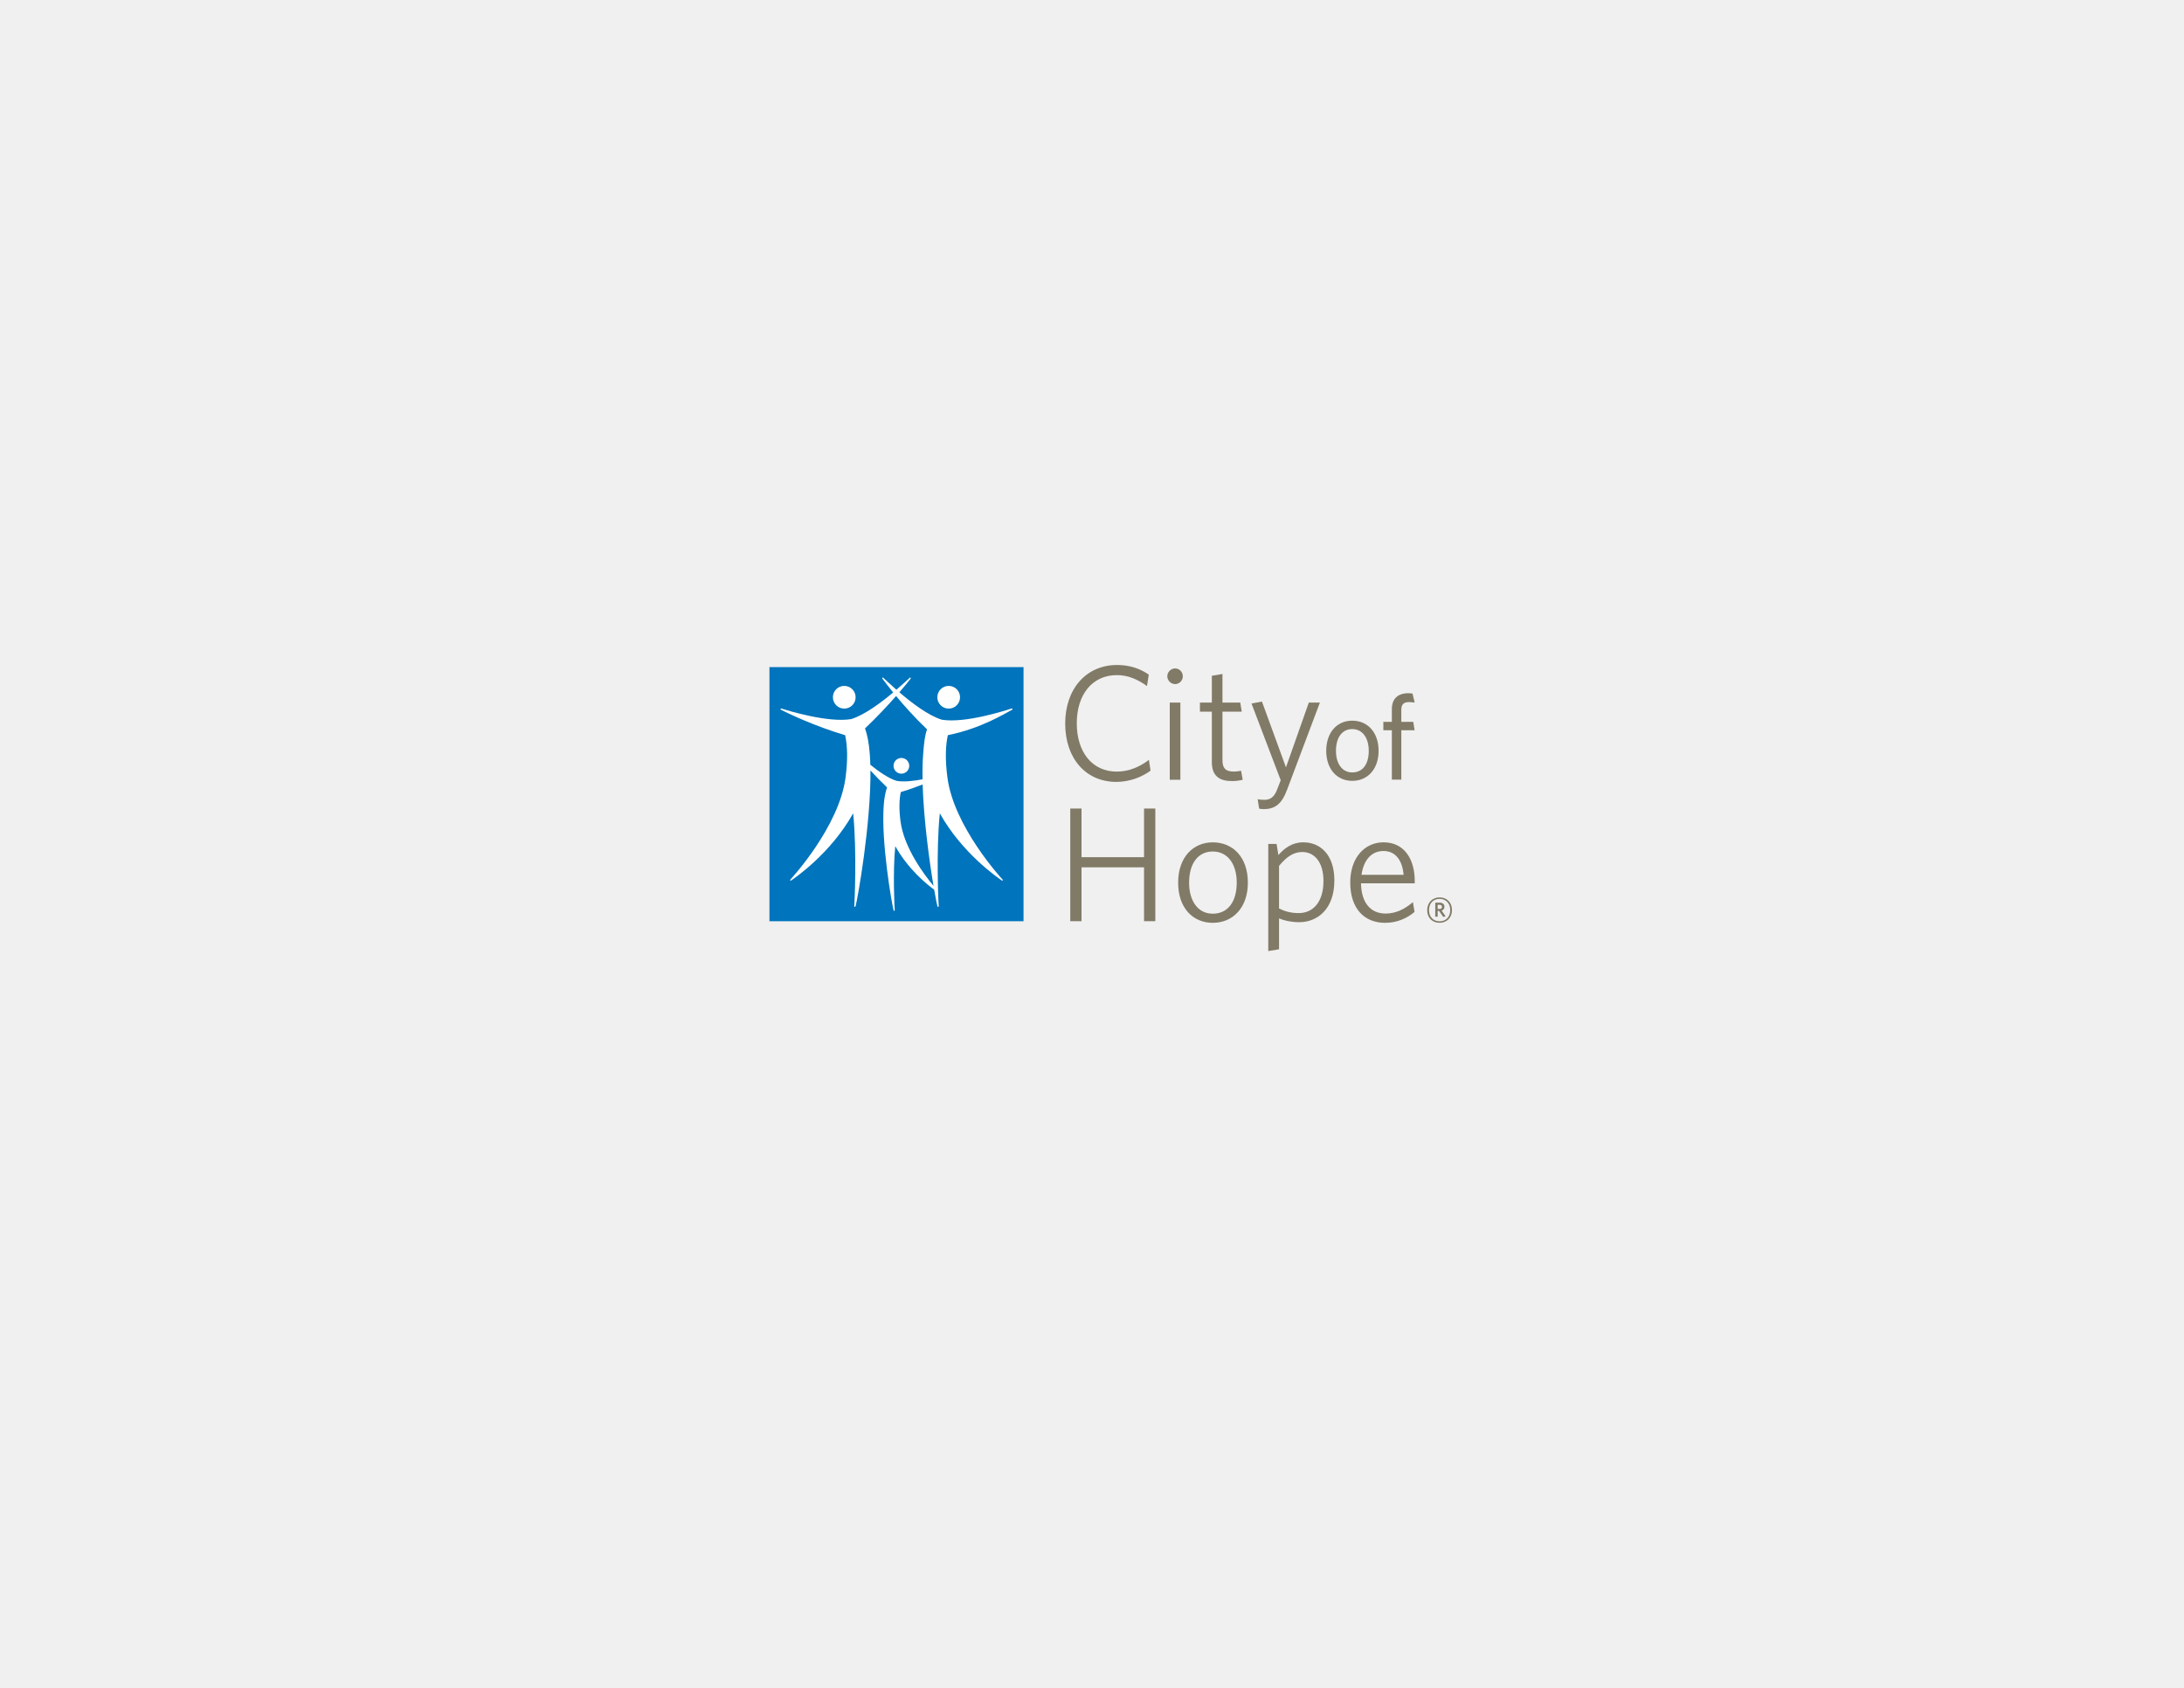
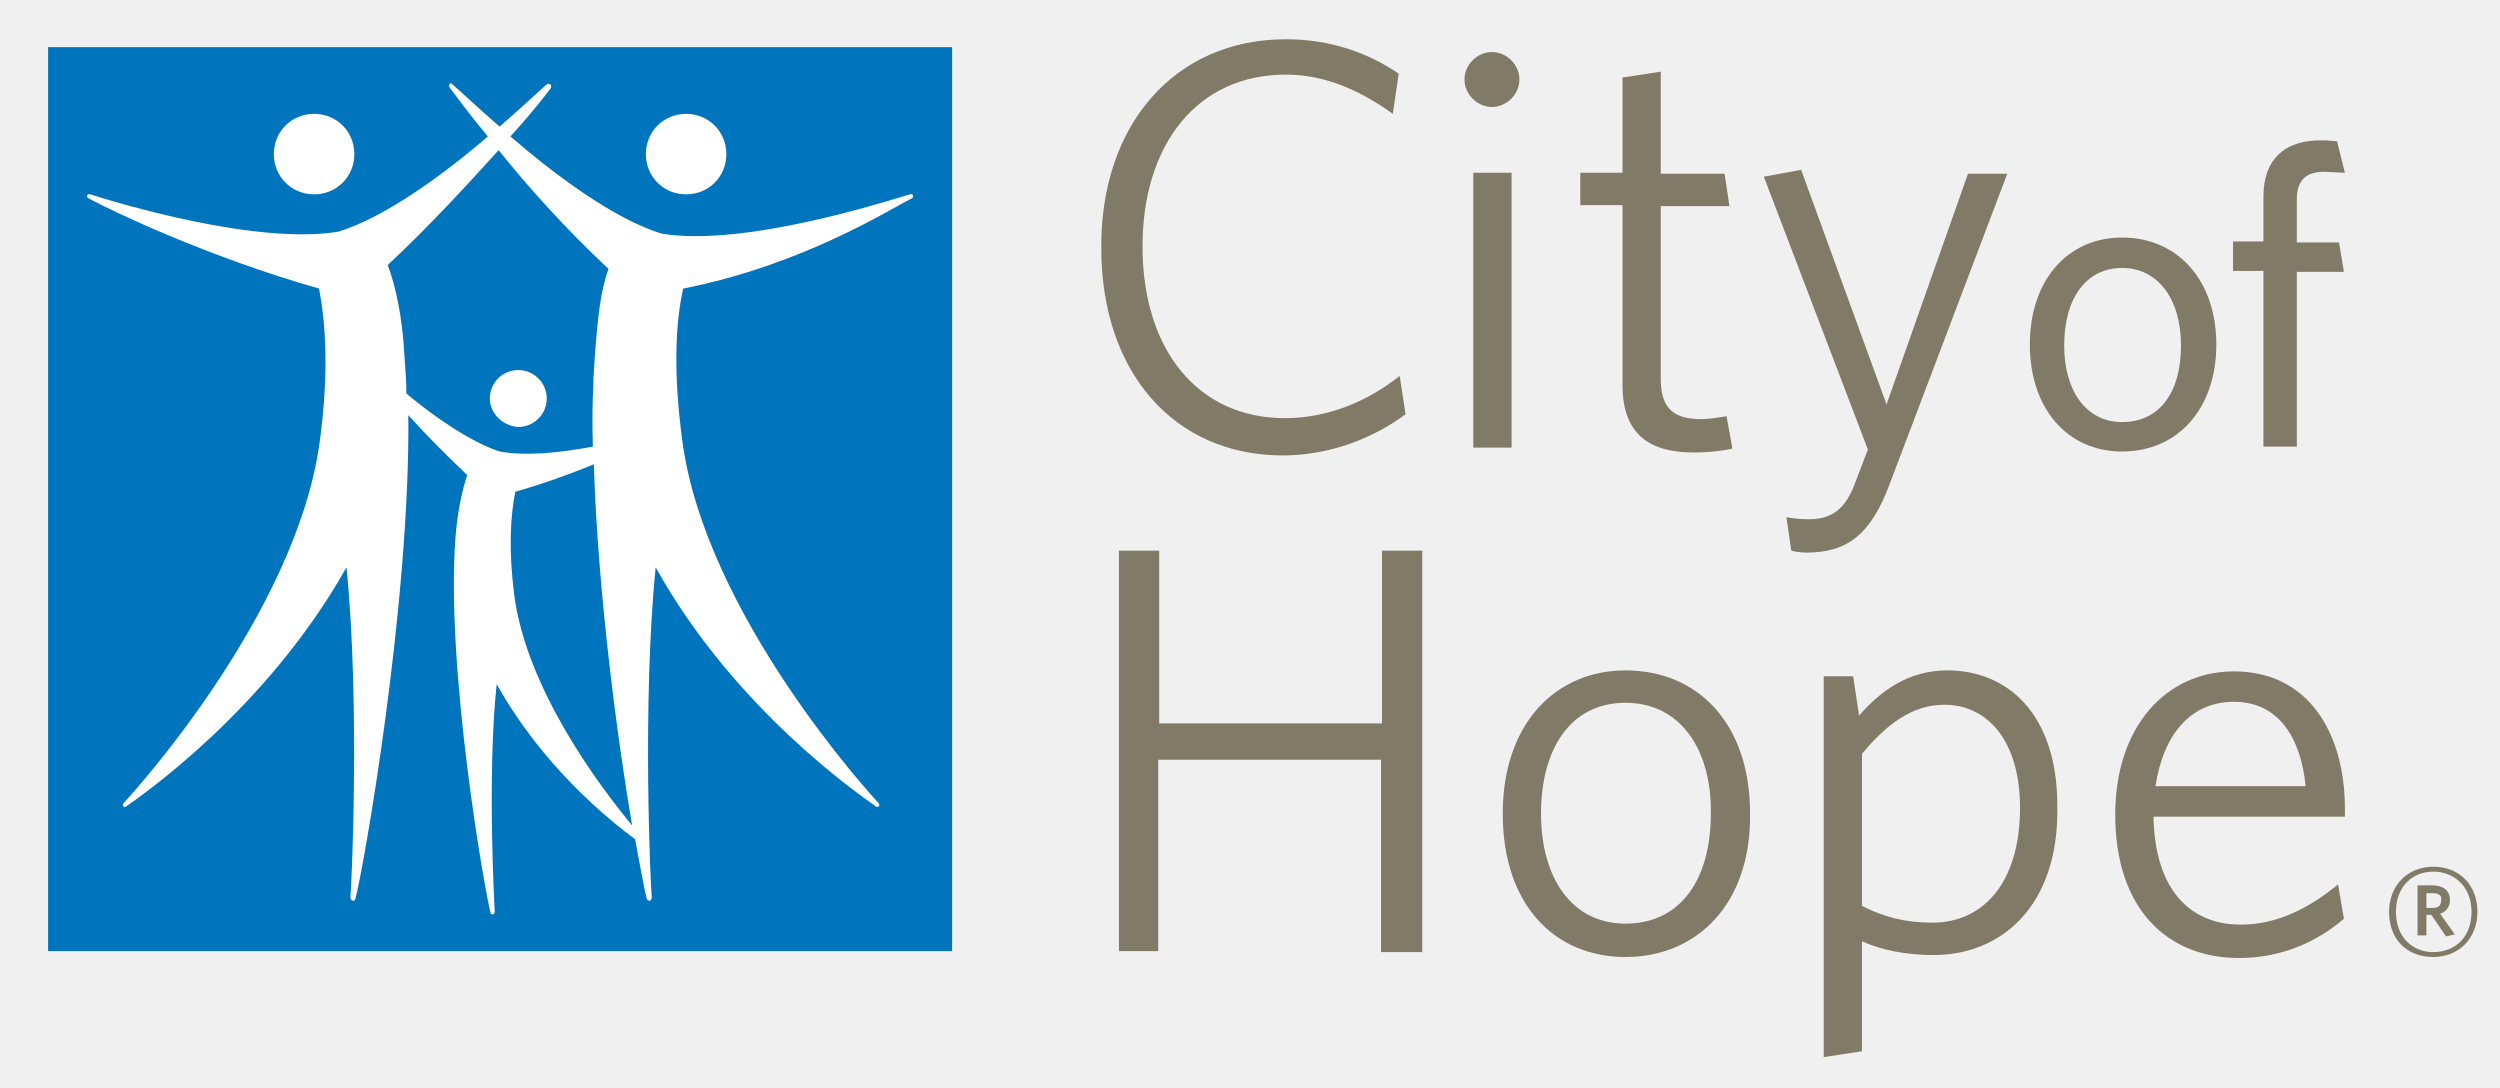
- <svg xmlns="http://www.w3.org/2000/svg" version="1.1" id="artwork" x="0px" y="0px" viewBox="0 0 792 612" style="enable-background:new 0 0 792 612;" xml:space="preserve">
+ <svg xmlns="http://www.w3.org/2000/svg" version="1.1" id="artwork" x="0px" y="0px" viewBox="0 0 254.7 110.8" style="enable-background:new 0 0 254.7 110.8;" xml:space="preserve">
  <style type="text/css">
	.st0{fill:#FFFFFF;}
- 	.st1{fill:none;}
- 	.st2{fill:#817A67;}
- 	.st3{fill:#0074BC;}
+ 	.st1{fill:#817A67;}
+ 	.st2{fill:#0074BC;}
</style>
-   <rect x="279.12" y="242.12" class="st0" width="91.88" height="91.88" />
+   <rect x="5" y="5" class="st0" width="91.9" height="91.9" />
  <g>
-     <rect x="238.15" y="201.1" class="st1" width="315.7" height="173.8" />
    <g>
      <g>
        <g>
-           <path class="st2" d="M404.81,283.51c-11.07,0-18.53-8.53-18.53-21.14c0-12.55,7.58-21.25,18.83-21.25      c4.62,0,8.4,1.36,11.48,3.49l-0.65,4.15c-3.2-2.31-6.75-3.97-10.89-3.97c-9,0-14.57,7.11-14.57,17.47      c0,10.48,5.62,17.52,14.5,17.52c4.38,0,8.35-1.72,11.66-4.26l0.59,3.91C414.16,281.73,409.66,283.51,404.81,283.51z" />
-           <path class="st2" d="M426.15,248.05c-1.54,0-2.84-1.3-2.84-2.84c0-1.54,1.3-2.84,2.84-2.84c1.54,0,2.79,1.3,2.79,2.84      C428.94,246.74,427.69,248.05,426.15,248.05z M424.2,282.74v-28h3.85v28H424.2z" />
-           <path class="st2" d="M446.74,283.21c-4.38,0-7.28-1.72-7.28-6.87v-18.29h-4.32v-3.31h4.32v-9.71l3.85-0.65v10.36h6.46l0.53,3.31      h-6.99v17.64c0,2.84,1.13,4.08,4.14,4.08c0.89,0,1.96-0.18,2.61-0.3l0.59,3.26C449.82,282.97,448.4,283.21,446.74,283.21z" />
-           <path class="st2" d="M466.79,286.23c-2.01,5.45-4.5,7.16-8.64,7.16c-0.59,0-1.13-0.12-1.54-0.18l-0.53-3.43      c0.59,0.12,1.42,0.24,2.31,0.24c2.31,0,3.67-1,4.74-3.73l1.31-3.38l-10.6-27.82l3.79-0.71l8.71,23.86l8.29-23.5h4.02      L466.79,286.23z" />
+           <path class="st1" d="M130.7,46.4c-11.1,0-18.5-8.5-18.5-21.1C112.1,12.7,119.7,4,131,4c4.6,0,8.4,1.4,11.5,3.5l-0.6,4.1      c-3.2-2.3-6.8-4-10.9-4c-9,0-14.6,7.1-14.6,17.5c0,10.5,5.6,17.5,14.5,17.5c4.4,0,8.4-1.7,11.7-4.3l0.6,3.9      C140,44.6,135.5,46.4,130.7,46.4z" />
+           <path class="st1" d="M152,10.9c-1.5,0-2.8-1.3-2.8-2.8s1.3-2.8,2.8-2.8s2.8,1.3,2.8,2.8C154.8,9.6,153.5,10.9,152,10.9z       M150.1,45.6v-28h3.9v28H150.1z" />
+           <path class="st1" d="M172.6,46.1c-4.4,0-7.3-1.7-7.3-6.9V20.9H161v-3.3h4.3V7.9l3.9-0.6v10.4h6.5l0.5,3.3h-7v17.6      c0,2.8,1.1,4.1,4.1,4.1c0.9,0,2-0.2,2.6-0.3l0.6,3.3C175.7,45.9,174.2,46.1,172.6,46.1z" />
+           <path class="st1" d="M192.6,49.1c-2,5.5-4.5,7.2-8.6,7.2c-0.6,0-1.1-0.1-1.5-0.2l-0.5-3.4c0.6,0.1,1.4,0.2,2.3,0.2      c2.3,0,3.7-1,4.7-3.7l1.3-3.4L179.7,18l3.8-0.7l8.7,23.9l8.3-23.5h4L192.6,49.1z" />
          <g>
-             <path class="st2" d="M490.37,261.31c-5.63,0-9.43,4.39-9.43,10.93c0,6.51,3.79,10.89,9.43,10.89c5.72,0,9.56-4.38,9.56-10.89       C499.93,265.7,496.09,261.31,490.37,261.31z M490.37,280.08c-3.58,0-5.9-3.08-5.9-7.84c0-4.86,2.26-7.88,5.9-7.88       s5.99,3.09,5.99,7.88C496.36,277.15,494.12,280.08,490.37,280.08z" />
+             <path class="st1" d="M216.2,24.2c-5.6,0-9.4,4.4-9.4,10.9c0,6.5,3.8,10.9,9.4,10.9c5.7,0,9.6-4.4,9.6-10.9       C225.8,28.6,221.9,24.2,216.2,24.2z M216.2,43c-3.6,0-5.9-3.1-5.9-7.8c0-4.9,2.3-7.9,5.9-7.9s6,3.1,6,7.9       C222.2,40,220,43,216.2,43z" />
          </g>
          <g>
-             <path class="st2" d="M504.74,257.12c0,0,0,4.05,0,4.62c-0.52,0-3.09,0-3.09,0v3.05c0,0,2.58,0,3.09,0c0,0.62,0,17.91,0,17.91       h3.43v-17.91h4.82l-0.49-3.05h-4.33v-4.4c0-1.92,0.86-2.77,2.78-2.77c0,0,0.25-0.02,2.06,0.15l-0.79-3.25       c-0.86-0.1-1.44-0.12-1.44-0.12C506.88,251.35,504.74,253.4,504.74,257.12z" />
+             <path class="st1" d="M230.6,20c0,0,0,4,0,4.6c-0.5,0-3.1,0-3.1,0v3c0,0,2.6,0,3.1,0c0,0.6,0,17.9,0,17.9h3.4V27.7h4.8l-0.5-3       H234v-4.4c0-1.9,0.9-2.8,2.8-2.8c0,0,0.2,0,2.1,0.1l-0.8-3.2c-0.9-0.1-1.4-0.1-1.4-0.1C232.7,14.2,230.6,16.3,230.6,20z" />
          </g>
-           <path class="st2" d="M414.87,334.02v-19.53H392.2v19.53h-4.08v-40.85h4.08v17.64h22.67v-17.64h4.09v40.85H414.87z" />
-           <path class="st2" d="M439.79,334.61c-7.16,0-12.55-5.33-12.55-14.56c0-9.3,5.51-14.62,12.55-14.62      c7.28,0,12.73,5.33,12.73,14.62C452.52,329.29,446.95,334.61,439.79,334.61z M439.79,308.75c-5.57,0-8.58,4.67-8.58,11.3      c0,6.45,3.08,11.25,8.58,11.25c5.68,0,8.7-4.62,8.7-11.25C448.5,313.6,445.42,308.75,439.79,308.75z" />
-           <path class="st2" d="M471.11,334.38c-2.78,0-5.27-0.54-7.28-1.37v11.19l-3.91,0.65v-38.84h3.02l0.65,4.03      c2.19-2.49,4.97-4.62,9.05-4.62c6.1,0,11.25,4.44,11.25,13.79C483.9,329.47,477.92,334.38,471.11,334.38z M472.24,308.93      c-3.32,0-5.86,1.95-8.41,5.03v15.46c2.19,1.06,4.26,1.66,7.17,1.66c5.03,0,8.94-3.85,8.94-11.66      C479.93,312.59,476.67,308.93,472.24,308.93z" />
-           <path class="st2" d="M513.03,320.29h-19.48c0.12,6.87,3.32,10.96,8.94,10.96c3.73,0,6.98-1.66,9.89-4.15l0.59,3.55      c-2.78,2.36-6.39,3.96-10.71,3.96c-7.34,0-12.61-4.97-12.61-14.62c0-9,5.21-14.57,12.08-14.57c7.63,0,11.31,6.27,11.31,14.03      C513.03,319.7,513.03,320,513.03,320.29z M501.72,308.57c-4.38,0-7.22,3.26-7.99,8.64H509      C508.58,312.18,506.22,308.57,501.72,308.57z" />
+           <path class="st1" d="M140.7,96.9V77.4h-22.7v19.5H114V56.1h4.1v17.6h22.7V56.1h4.1v40.9H140.7z" />
+           <path class="st1" d="M165.6,97.5c-7.2,0-12.5-5.3-12.5-14.6c0-9.3,5.5-14.6,12.5-14.6c7.3,0,12.7,5.3,12.7,14.6      C178.4,92.2,172.8,97.5,165.6,97.5z M165.6,71.6c-5.6,0-8.6,4.7-8.6,11.3c0,6.5,3.1,11.2,8.6,11.2c5.7,0,8.7-4.6,8.7-11.2      C174.4,76.5,171.3,71.6,165.6,71.6z" />
+           <path class="st1" d="M197,97.3c-2.8,0-5.3-0.5-7.3-1.4v11.2l-3.9,0.6V68.9h3l0.6,4c2.2-2.5,5-4.6,9-4.6      c6.1,0,11.2,4.4,11.2,13.8C209.8,92.4,203.8,97.3,197,97.3z M198.1,71.8c-3.3,0-5.9,2-8.4,5v15.5c2.2,1.1,4.3,1.7,7.2,1.7      c5,0,8.9-3.9,8.9-11.7C205.8,75.5,202.5,71.8,198.1,71.8z" />
+           <path class="st1" d="M238.9,83.2h-19.5c0.1,6.9,3.3,11,8.9,11c3.7,0,7-1.7,9.9-4.1l0.6,3.5c-2.8,2.4-6.4,4-10.7,4      c-7.3,0-12.6-5-12.6-14.6c0-9,5.2-14.6,12.1-14.6c7.6,0,11.3,6.3,11.3,14C238.9,82.6,238.9,82.9,238.9,83.2z M227.6,71.5      c-4.4,0-7.2,3.3-8,8.6h15.3C234.4,75.1,232.1,71.5,227.6,71.5z" />
        </g>
-         <path class="st3" d="M334.55,282.57c-0.06-3.28,0-6.39,0.23-9.21c0.28-3.96,0.63-6.8,1.4-8.9c-4.47-4.25-8.35-8.63-11.22-12.08     c-2.95,3.34-6.87,7.55-11.27,11.74c0.77,2.1,1.45,5.28,1.72,9.24c0.1,1.26,0.17,2.57,0.2,3.93c2.93,2.37,6.54,4.93,9.54,5.85     C327.82,283.59,331.34,283.19,334.55,282.57z M324.03,277.68c0-1.58,1.28-2.85,2.85-2.85c1.57,0,2.85,1.27,2.85,2.85     c0,1.57-1.28,2.85-2.85,2.85C325.31,280.52,324.03,279.25,324.03,277.68z M326.67,287.19c-0.55,2.5-0.72,5.94-0.11,10.63     c1.27,9.65,8.66,19.43,11.96,23.38c-1.48-8.84-3.55-23.81-3.94-36.76C332.21,285.39,329.49,286.36,326.67,287.19z M279.03,241.89     v92.14h92.14v-92.14H279.03z M344.03,248.7c2.28,0,4.12,1.84,4.12,4.12c0,2.27-1.84,4.12-4.12,4.12c-2.27,0-4.12-1.84-4.12-4.12     C339.91,250.55,341.76,248.7,344.03,248.7z M306.16,248.7c2.27,0,4.12,1.84,4.12,4.12c0,2.27-1.84,4.12-4.12,4.12     c-2.27,0-4.12-1.84-4.12-4.12C302.04,250.55,303.88,248.7,306.16,248.7z M367.03,257.34c-2.21,1.13-11.12,6.79-23.31,9.23     c-0.8,3.61-1.04,8.59-0.15,15.36c2.34,17.82,19.55,36.52,20,36.98c0.19,0.2,0,0.54-0.22,0.39c-1.41-0.99-14.38-9.79-22.54-24.4     c-1.4,13.92-0.48,32.88-0.4,33.6c0.05,0.45-0.4,0.36-0.45,0.16c-0.2-0.7-0.64-2.89-1.19-6.06c-2.72-2-9.44-7.42-14.11-15.79     c-0.96,9.63-0.25,22.71-0.19,23.2c0.03,0.31-0.36,0.29-0.4,0.16c-0.63-2.2-4.62-25-3.59-38.26c0.19-2.74,0.67-4.94,1.2-6.39     c-2.23-2.12-4.28-4.25-6.02-6.15c0.17,19.34-4.61,46.43-5.42,49.29c-0.05,0.2-0.5,0.29-0.45-0.16c0.08-0.71,1-19.68-0.4-33.6     c-8.17,14.61-21.13,23.42-22.54,24.4c-0.22,0.15-0.42-0.18-0.22-0.39c0.45-0.46,17.66-19.16,20-36.98     c0.89-6.77,0.64-11.75-0.15-15.36c-11.12-3.26-21.09-8.1-23.3-9.23c-0.24-0.1-0.18-0.5,0.21-0.41c2.45,0.76,16.85,5.2,25.27,3.81     c4.84-1.49,10.81-5.94,15.24-9.66c-1.95-2.4-3.32-4.21-3.9-4.99c-0.2-0.25,0.06-0.58,0.31-0.33c0.71,0.64,2.45,2.31,4.76,4.33     c2.34-2.01,4.12-3.68,4.83-4.33c0.25-0.24,0.51,0.09,0.31,0.33c-0.59,0.79-2.02,2.56-4.07,4.93c4.44,3.81,10.48,8.43,15.39,9.94     c8.42,1.39,22.85-3.28,25.3-4.04C367.21,256.83,367.26,257.24,367.03,257.34z" />
+         <path class="st2" d="M60.4,45.5c-0.1-3.3,0-6.4,0.2-9.2c0.3-4,0.6-6.8,1.4-8.9c-4.5-4.2-8.4-8.6-11.2-12.1     c-3,3.3-6.9,7.6-11.3,11.7c0.8,2.1,1.5,5.3,1.7,9.2c0.1,1.3,0.2,2.6,0.2,3.9c2.9,2.4,6.5,4.9,9.5,5.9     C53.7,46.5,57.2,46.1,60.4,45.5z M49.9,40.6c0-1.6,1.3-2.9,2.9-2.9s2.9,1.3,2.9,2.9c0,1.6-1.3,2.9-2.9,2.9     C51.2,43.4,49.9,42.1,49.9,40.6z M52.5,50.1c-0.5,2.5-0.7,5.9-0.1,10.6c1.3,9.6,8.7,19.4,12,23.4c-1.5-8.8-3.5-23.8-3.9-36.8     C58.1,48.3,55.3,49.3,52.5,50.1z M4.9,4.8v92.1H97V4.8H4.9z M69.9,11.6c2.3,0,4.1,1.8,4.1,4.1c0,2.3-1.8,4.1-4.1,4.1     c-2.3,0-4.1-1.8-4.1-4.1C65.8,13.4,67.6,11.6,69.9,11.6z M32,11.6c2.3,0,4.1,1.8,4.1,4.1c0,2.3-1.8,4.1-4.1,4.1     c-2.3,0-4.1-1.8-4.1-4.1C27.9,13.4,29.7,11.6,32,11.6z M92.9,20.2c-2.2,1.1-11.1,6.8-23.3,9.2c-0.8,3.6-1,8.6-0.1,15.4     c2.3,17.8,19.5,36.5,20,37c0.2,0.2,0,0.5-0.2,0.4c-1.4-1-14.4-9.8-22.5-24.4c-1.4,13.9-0.5,32.9-0.4,33.6c0,0.5-0.4,0.4-0.5,0.2     c-0.2-0.7-0.6-2.9-1.2-6.1c-2.7-2-9.4-7.4-14.1-15.8c-1,9.6-0.2,22.7-0.2,23.2c0,0.3-0.4,0.3-0.4,0.2c-0.6-2.2-4.6-25-3.6-38.3     c0.2-2.7,0.7-4.9,1.2-6.4c-2.2-2.1-4.3-4.2-6-6.1c0.2,19.3-4.6,46.4-5.4,49.3c0,0.2-0.5,0.3-0.5-0.2c0.1-0.7,1-19.7-0.4-33.6     c-8.2,14.6-21.1,23.4-22.5,24.4c-0.2,0.1-0.4-0.2-0.2-0.4c0.5-0.5,17.7-19.2,20-37c0.9-6.8,0.6-11.8-0.1-15.4     C21.2,26.2,11.2,21.4,9,20.2c-0.2-0.1-0.2-0.5,0.2-0.4c2.5,0.8,16.9,5.2,25.3,3.8c4.8-1.5,10.8-5.9,15.2-9.7     c-2-2.4-3.3-4.2-3.9-5c-0.2-0.2,0.1-0.6,0.3-0.3c0.7,0.6,2.5,2.3,4.8,4.3c2.3-2,4.1-3.7,4.8-4.3C56,8.4,56.3,8.7,56.1,9     c-0.6,0.8-2,2.6-4.1,4.9c4.4,3.8,10.5,8.4,15.4,9.9c8.4,1.4,22.9-3.3,25.3-4C93.1,19.7,93.1,20.1,92.9,20.2z" />
      </g>
-       <path class="st2" d="M522.05,334.6c-2.66,0-4.5-1.84-4.5-4.59c0-2.73,1.88-4.62,4.5-4.62c2.65,0,4.49,1.86,4.49,4.62    C526.54,332.74,524.66,334.6,522.05,334.6z M522.05,325.92c-2.14,0-3.84,1.47-3.84,4.08c0,2.59,1.7,4.06,3.84,4.06    c2.15,0,3.86-1.46,3.86-4.06C525.91,327.39,524.18,325.92,522.05,325.92z M523.37,332.46l-1.53-2.18h-0.49v2.1h-0.87v-5.09h1.54    c1.07,0,1.79,0.53,1.79,1.48c0,0.73-0.4,1.21-1.03,1.41l1.46,2.08L523.37,332.46z M522.02,328.08h-0.67v1.5h0.63    c0.58,0,0.93-0.24,0.93-0.75C522.92,328.34,522.6,328.08,522.02,328.08z" />
+       <path class="st1" d="M247.9,97.5c-2.7,0-4.5-1.8-4.5-4.6c0-2.7,1.9-4.6,4.5-4.6c2.7,0,4.5,1.9,4.5,4.6    C252.4,95.6,250.5,97.5,247.9,97.5z M247.9,88.8c-2.1,0-3.8,1.5-3.8,4.1c0,2.6,1.7,4.1,3.8,4.1c2.2,0,3.9-1.5,3.9-4.1    C251.8,90.3,250,88.8,247.9,88.8z M249.2,95.4l-1.5-2.2h-0.5v2.1h-0.9v-5.1h1.5c1.1,0,1.8,0.5,1.8,1.5c0,0.7-0.4,1.2-1,1.4    l1.5,2.1L249.2,95.4z M247.9,91h-0.7v1.5h0.6c0.6,0,0.9-0.2,0.9-0.8C248.8,91.2,248.4,91,247.9,91z" />
    </g>
  </g>
</svg>
